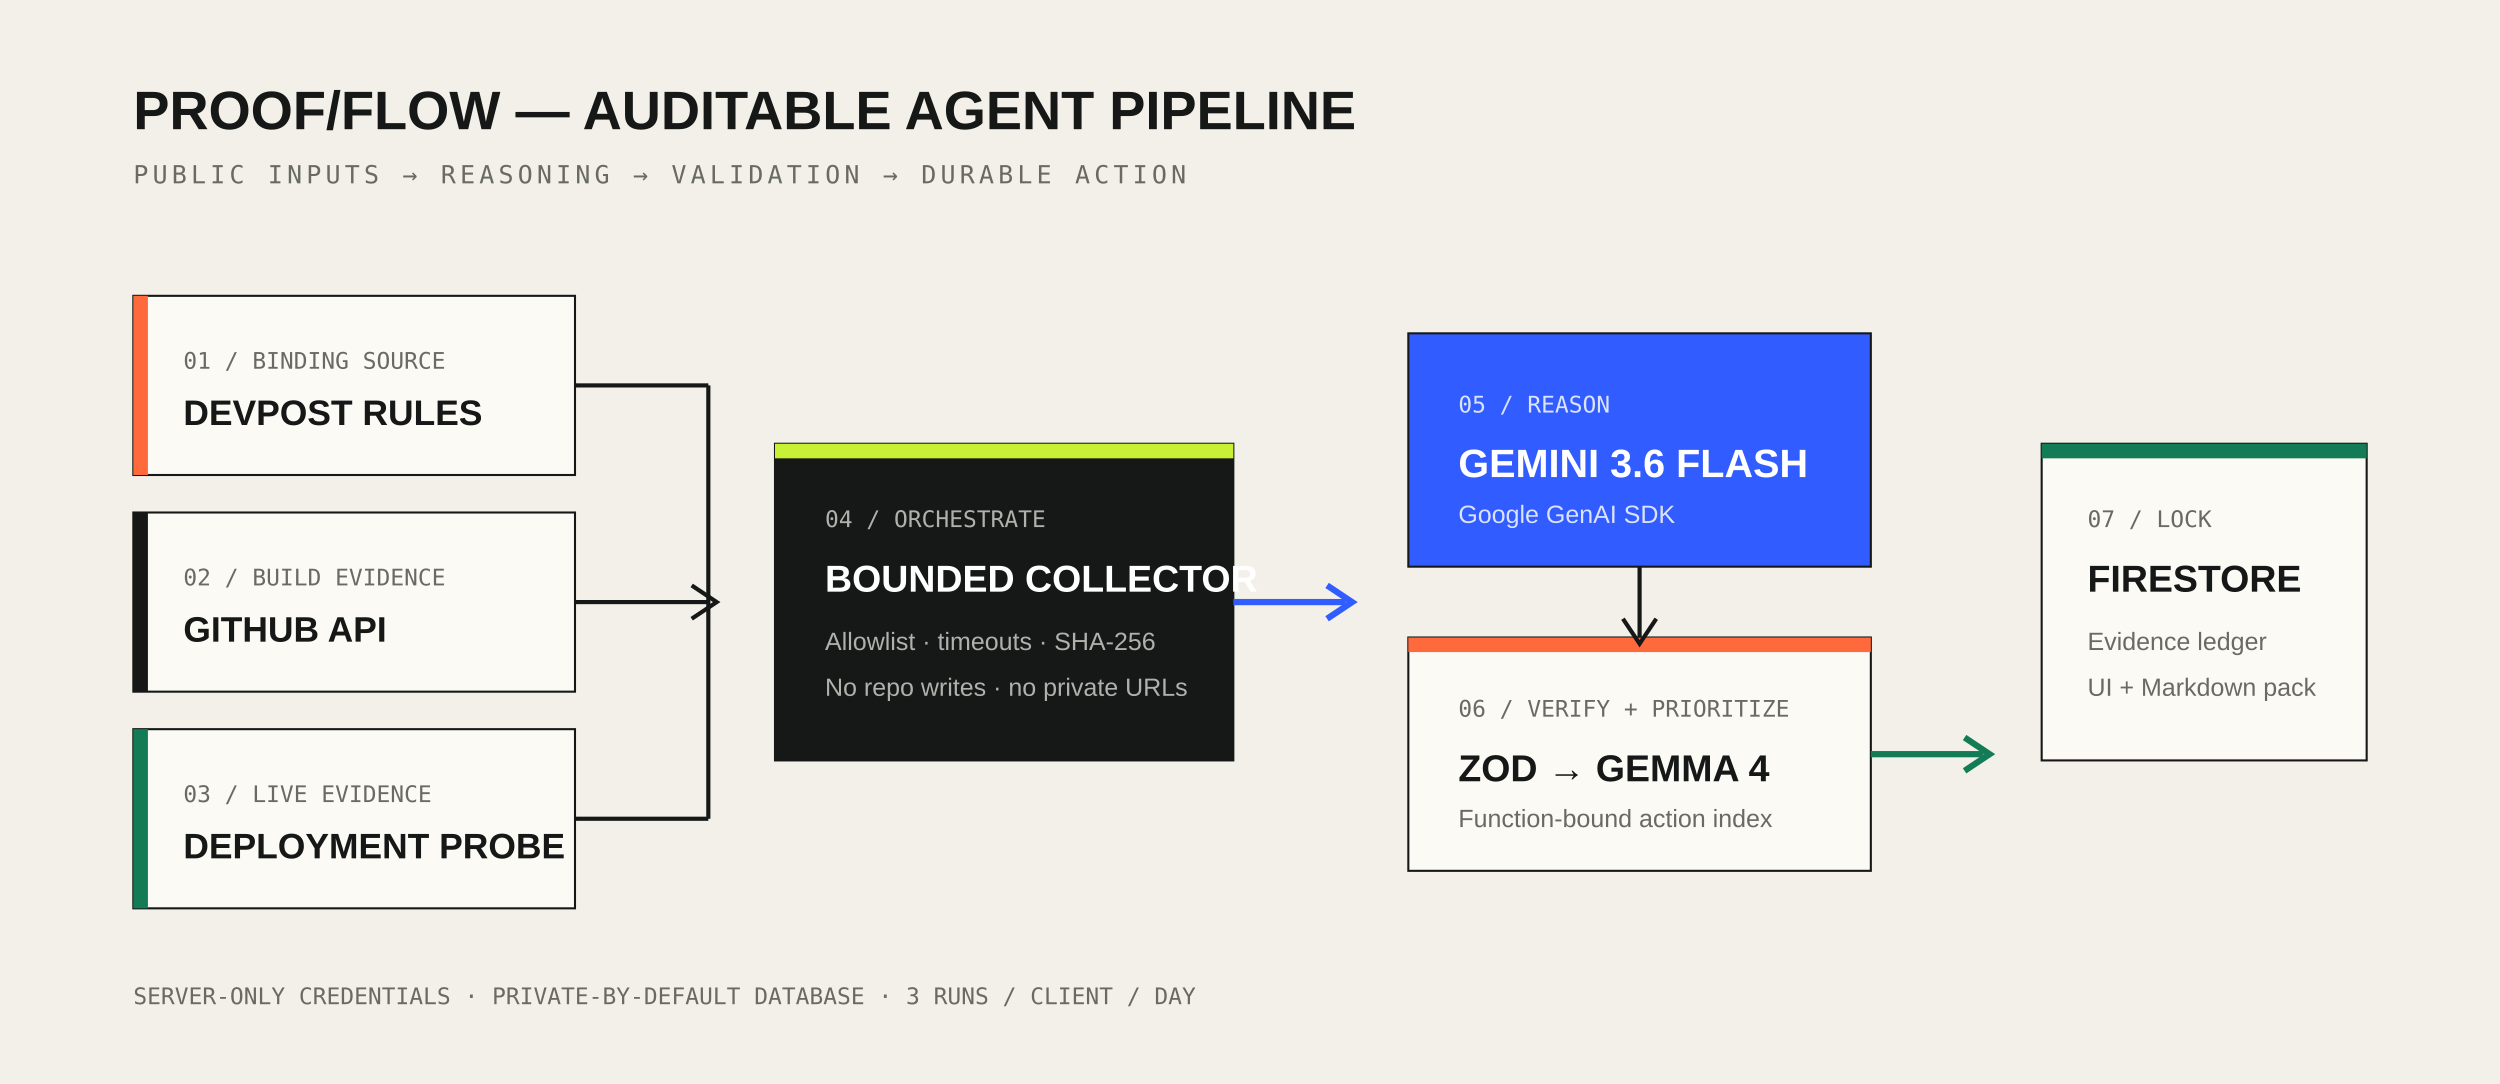
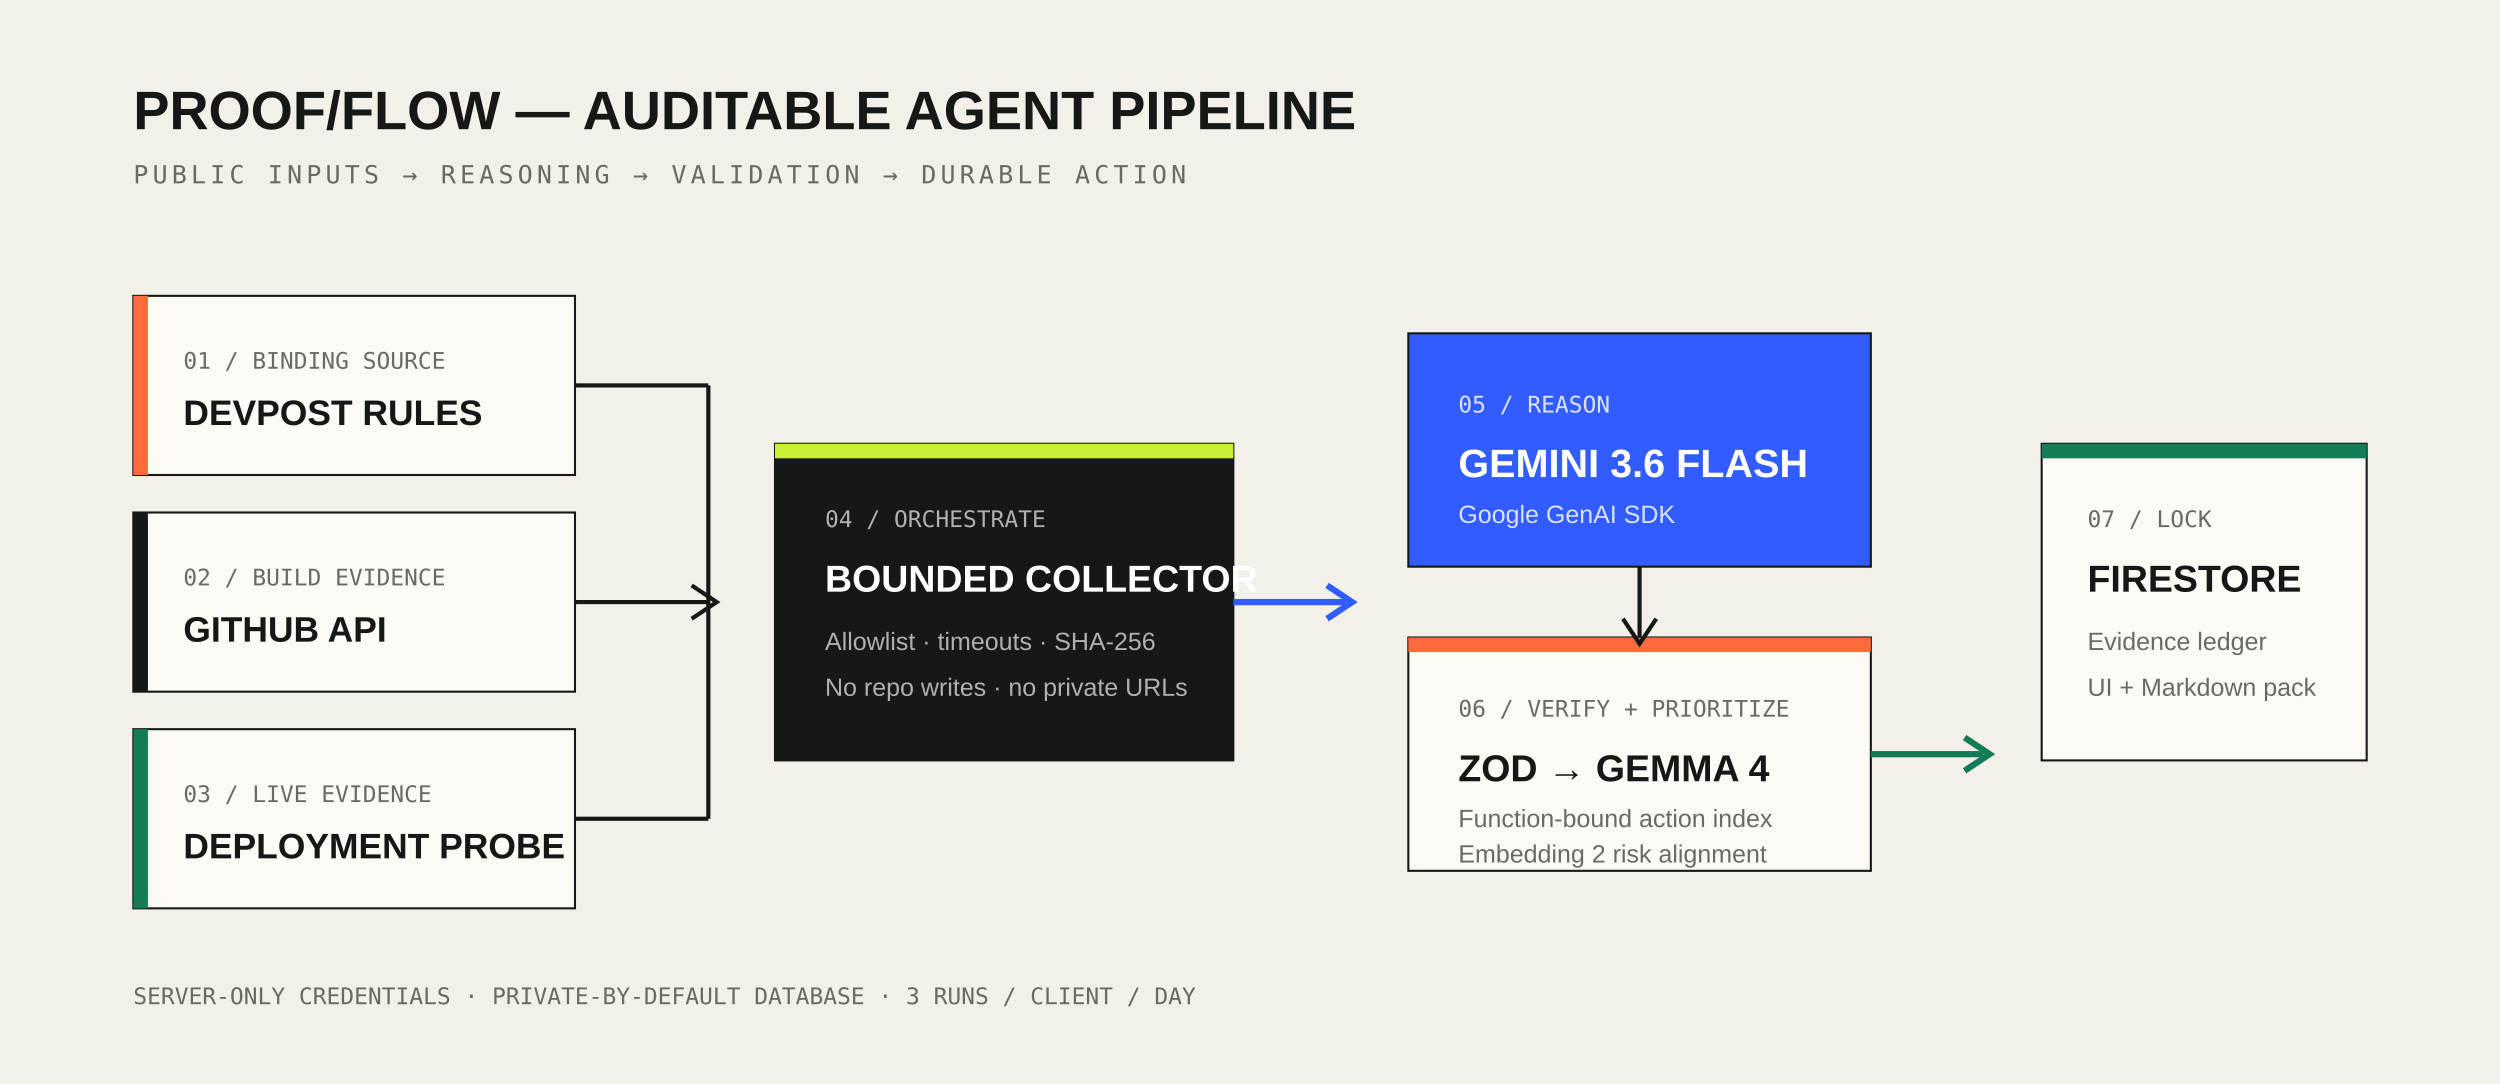
<svg xmlns="http://www.w3.org/2000/svg" width="1200" height="520" viewBox="0 0 1200 520" role="img" aria-labelledby="title desc">
  <rect width="1200" height="520" fill="#f2f0e8" />
  <text x="64" y="62" fill="#151817" font-family="Arial, sans-serif" font-size="26" font-weight="700">PROOF/FLOW — AUDITABLE AGENT PIPELINE</text>
  <text x="64" y="88" fill="#686a63" font-family="monospace" font-size="12" letter-spacing="2">PUBLIC INPUTS → REASONING → VALIDATION → DURABLE ACTION</text>
  <g font-family="Arial, sans-serif">
    <rect x="64" y="142" width="212" height="86" fill="#fbfaf5" stroke="#151817" />
    <rect x="64" y="142" width="7" height="86" fill="#ff6a3d" />
    <text x="88" y="177" fill="#686a63" font-family="monospace" font-size="11">01 / BINDING SOURCE</text>
    <text x="88" y="204" fill="#151817" font-size="17" font-weight="700">DEVPOST RULES</text>
    <rect x="64" y="246" width="212" height="86" fill="#fbfaf5" stroke="#151817" />
    <rect x="64" y="246" width="7" height="86" fill="#151817" />
    <text x="88" y="281" fill="#686a63" font-family="monospace" font-size="11">02 / BUILD EVIDENCE</text>
    <text x="88" y="308" fill="#151817" font-size="17" font-weight="700">GITHUB API</text>
    <rect x="64" y="350" width="212" height="86" fill="#fbfaf5" stroke="#151817" />
    <rect x="64" y="350" width="7" height="86" fill="#137c56" />
    <text x="88" y="385" fill="#686a63" font-family="monospace" font-size="11">03 / LIVE EVIDENCE</text>
    <text x="88" y="412" fill="#151817" font-size="17" font-weight="700">DEPLOYMENT PROBE</text>
    <path d="M276 185H340M276 289H340M276 393H340M340 185V393" fill="none" stroke="#151817" stroke-width="2" />
    <path d="m332 281 12 8-12 8" fill="none" stroke="#151817" stroke-width="2" />
    <rect x="372" y="213" width="220" height="152" fill="#151817" stroke="#151817" />
    <rect x="372" y="213" width="220" height="7" fill="#c8f135" />
    <text x="396" y="253" fill="#aeb2ac" font-family="monospace" font-size="11">04 / ORCHESTRATE</text>
    <text x="396" y="284" fill="#ffffff" font-size="18" font-weight="700">BOUNDED COLLECTOR</text>
    <text x="396" y="312" fill="#aeb2ac" font-size="12">Allowlist · timeouts · SHA-256</text>
    <text x="396" y="334" fill="#aeb2ac" font-size="12">No repo writes · no private URLs</text>
    <path d="M592 289H646" fill="none" stroke="#315cff" stroke-width="3" />
    <path d="m637 281 12 8-12 8" fill="none" stroke="#315cff" stroke-width="3" />
    <rect x="676" y="160" width="222" height="112" fill="#315cff" stroke="#151817" />
    <text x="700" y="198" fill="#dbe3ff" font-family="monospace" font-size="11">05 / REASON</text>
    <text x="700" y="229" fill="#ffffff" font-size="19" font-weight="700">GEMINI 3.6 FLASH</text>
    <text x="700" y="251" fill="#dbe3ff" font-size="12">Google GenAI SDK</text>
    <rect x="676" y="306" width="222" height="112" fill="#fbfaf5" stroke="#151817" />
    <rect x="676" y="306" width="222" height="7" fill="#ff6a3d" />
    <text x="700" y="344" fill="#686a63" font-family="monospace" font-size="11">06 / VERIFY + PRIORITIZE</text>
    <text x="700" y="375" fill="#151817" font-size="18" font-weight="700">ZOD → GEMMA 4</text>
    <text x="700" y="397" fill="#686a63" font-size="12">Function-bound action index</text>
+     <text x="700" y="414" fill="#686a63" font-size="12">Embedding 2 risk alignment</text>
    <path d="M787 272V306" fill="none" stroke="#151817" stroke-width="2" />
    <path d="m779 297 8 12 8-12" fill="none" stroke="#151817" stroke-width="2" />
    <path d="M898 362H952" fill="none" stroke="#137c56" stroke-width="3" />
    <path d="m943 354 12 8-12 8" fill="none" stroke="#137c56" stroke-width="3" />
    <rect x="980" y="213" width="156" height="152" fill="#fbfaf5" stroke="#151817" />
    <rect x="980" y="213" width="156" height="7" fill="#137c56" />
    <text x="1002" y="253" fill="#686a63" font-family="monospace" font-size="11">07 / LOCK</text>
    <text x="1002" y="284" fill="#151817" font-size="18" font-weight="700">FIRESTORE</text>
    <text x="1002" y="312" fill="#686a63" font-size="12">Evidence ledger</text>
    <text x="1002" y="334" fill="#686a63" font-size="12">UI + Markdown pack</text>
    <text x="64" y="482" fill="#686a63" font-family="monospace" font-size="11">SERVER-ONLY CREDENTIALS  ·  PRIVATE-BY-DEFAULT DATABASE  ·  3 RUNS / CLIENT / DAY</text>
  </g>
</svg>
